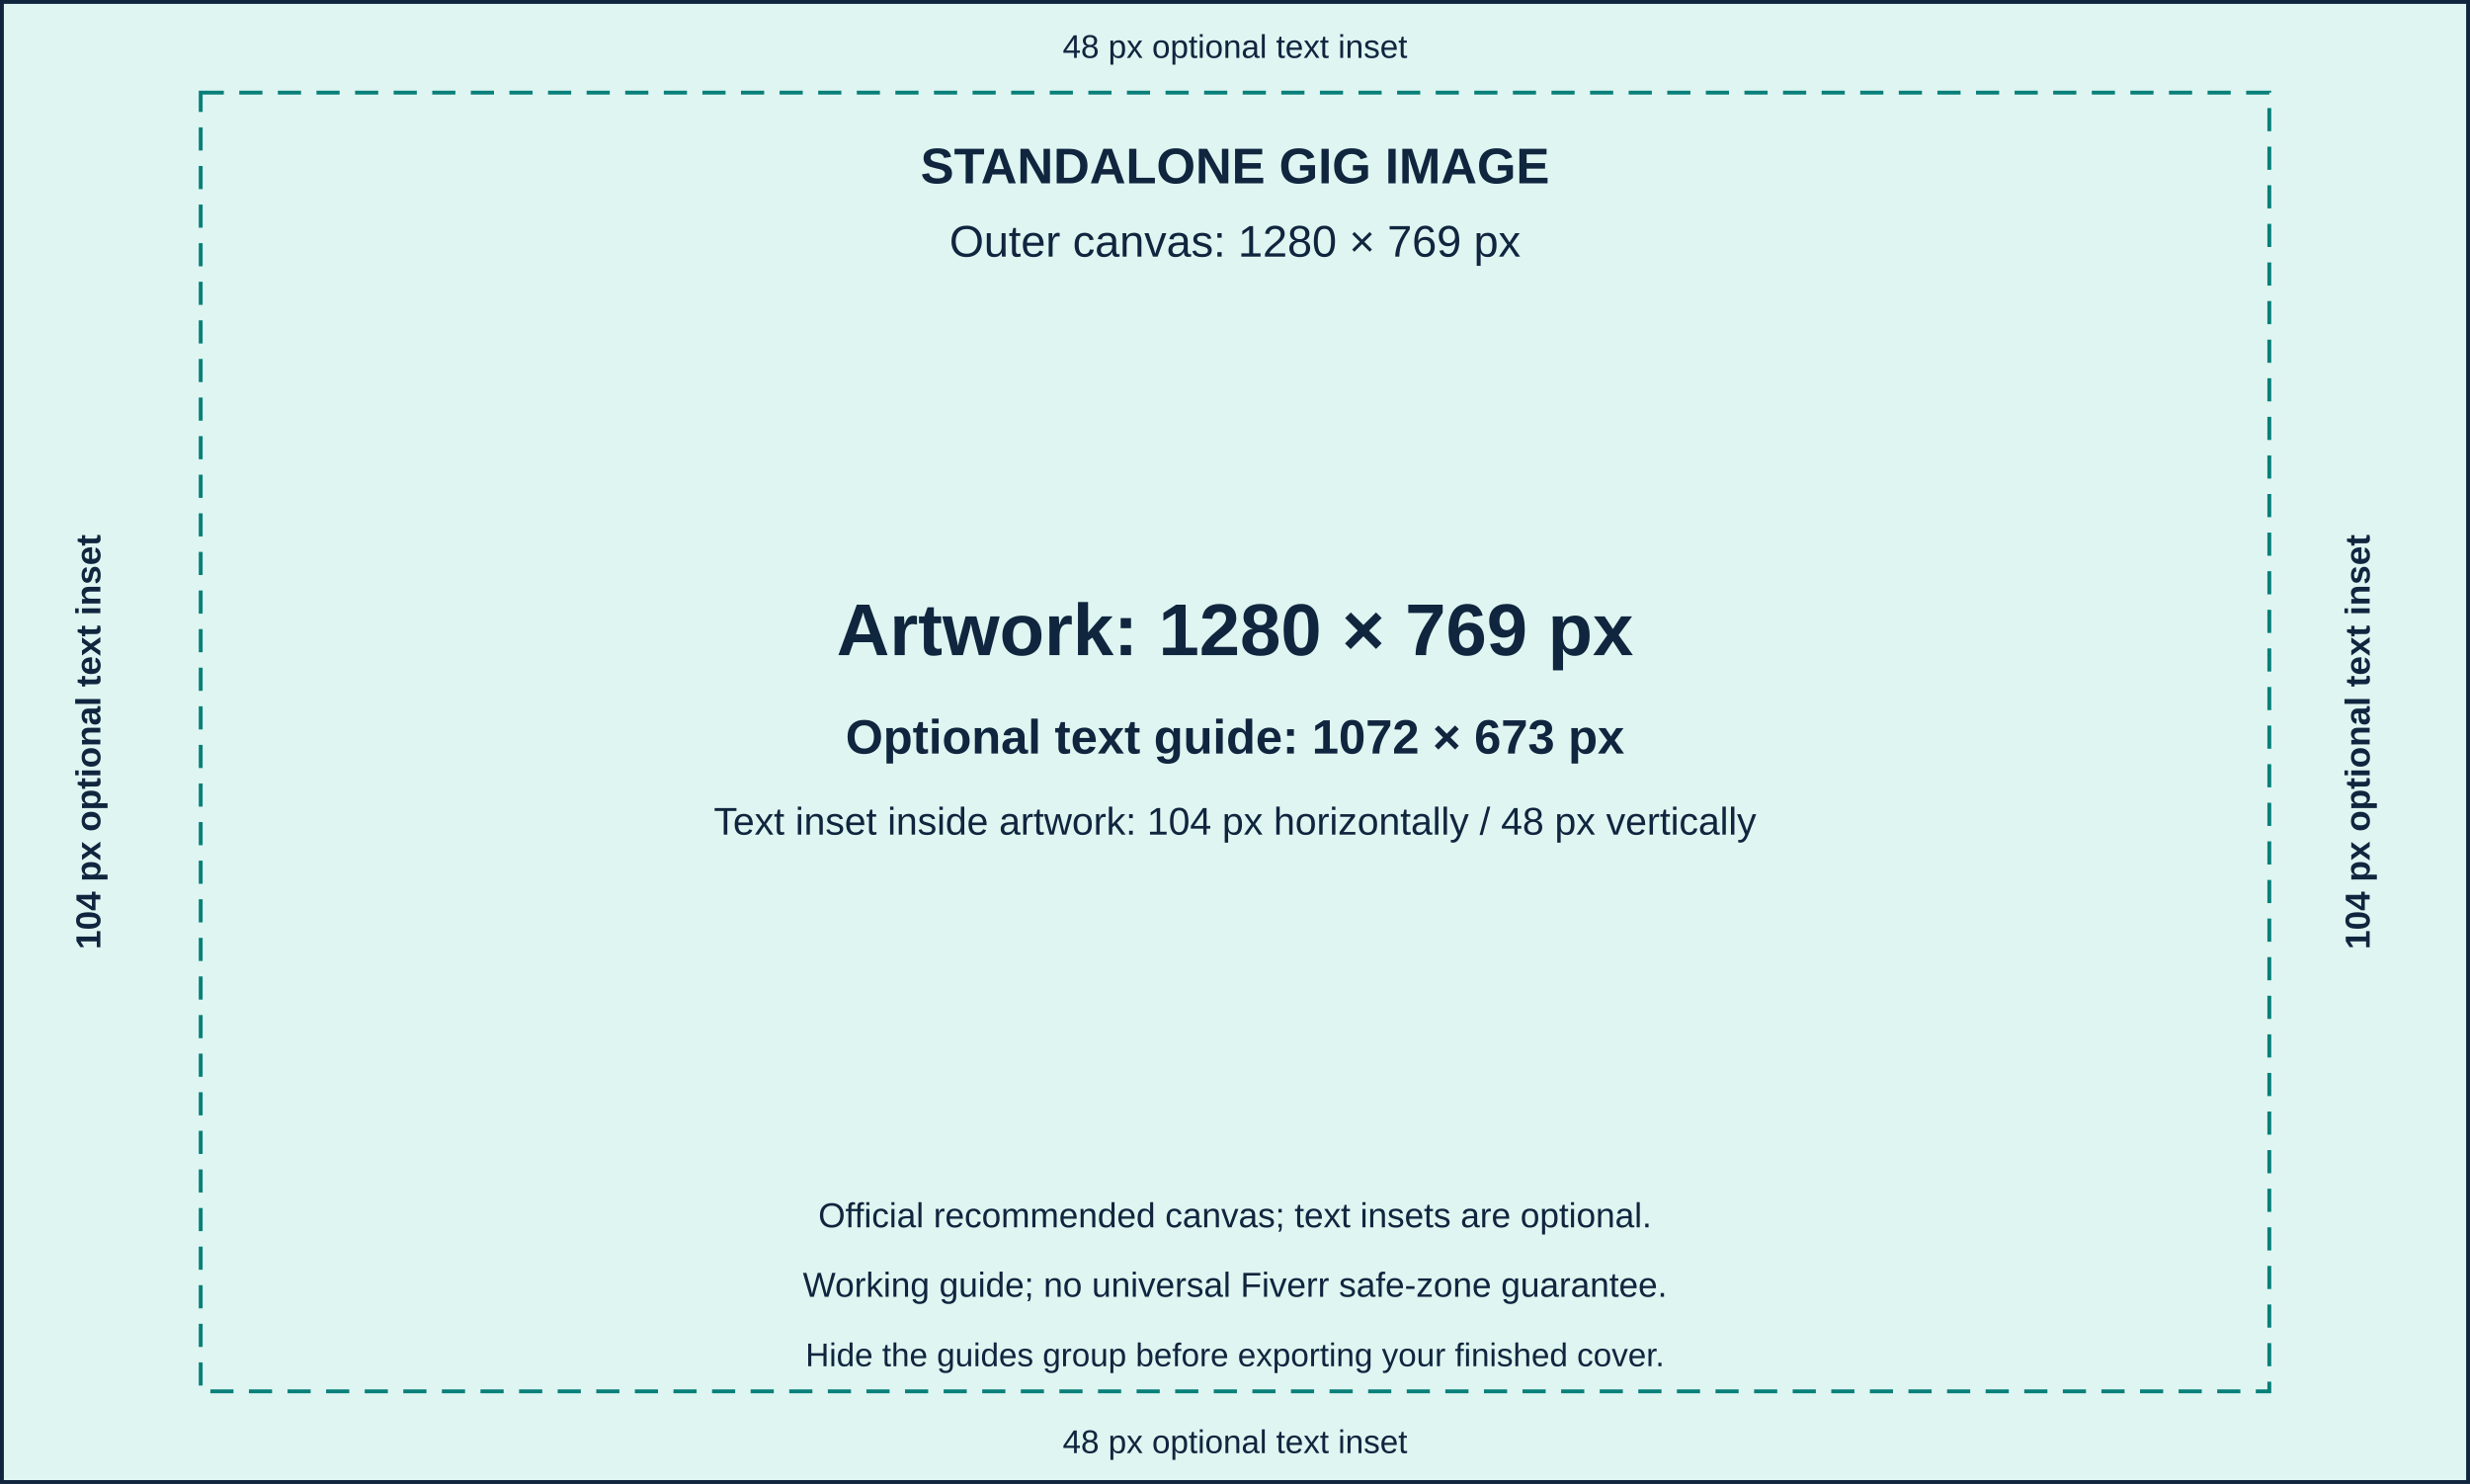
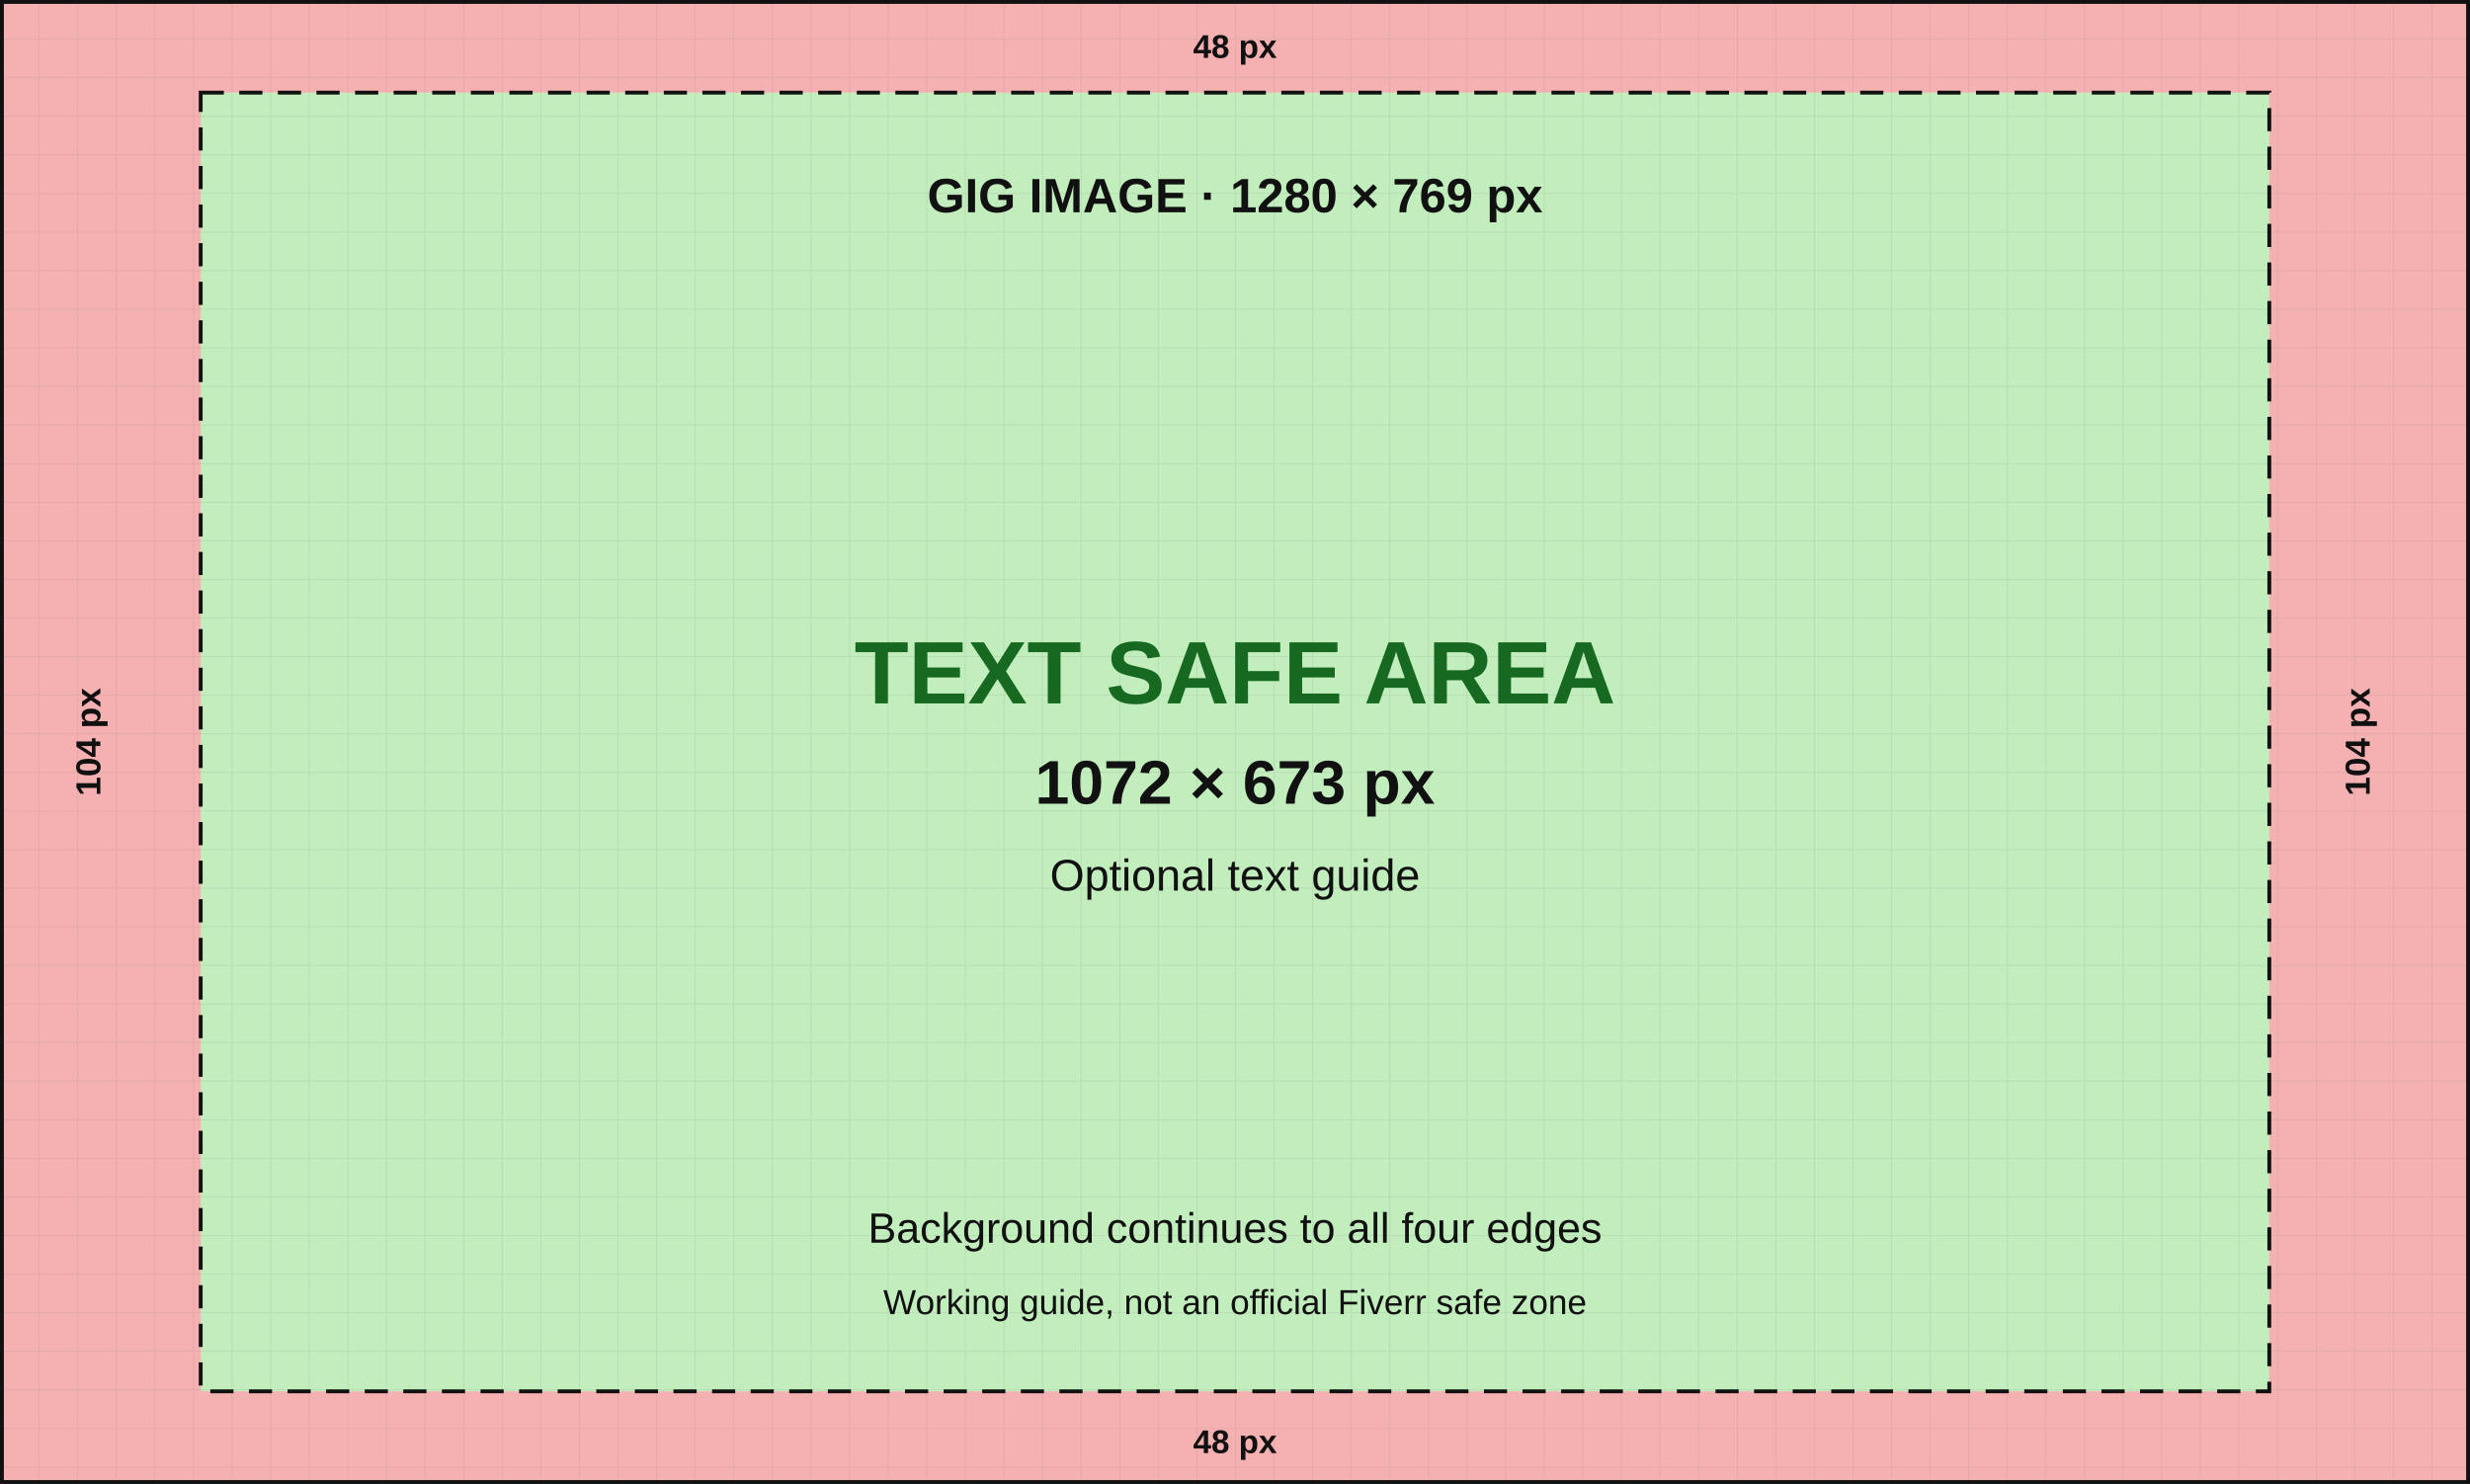
<svg xmlns="http://www.w3.org/2000/svg" width="1280" height="769" viewBox="0 0 1280 769" role="img" aria-labelledby="title desc">
+   <defs>
+     <pattern id="grid" width="20" height="20" patternUnits="userSpaceOnUse">
+       <path d="M 20 0 H 0 V 20" fill="none" stroke="#656565" stroke-opacity="0.12" stroke-width="1" />
+     </pattern>
+     <pattern id="hatch" width="12" height="12" patternUnits="userSpaceOnUse">
+       <path d="M -3 3 L 3 -3 M 0 12 L 12 0 M 9 15 L 15 9" stroke="#b02020" stroke-opacity="0.15" fill="none" />
+     </pattern>
+   </defs>
  <g id="guides" font-family="Arial, Helvetica, sans-serif">
    <g id="guide-fills">
-       <rect id="canvas-background" x="0" y="0" width="1280" height="769" fill="#f6f8fb" />
-       <rect id="artwork-area" x="0" y="0" width="1280" height="769" fill="#def5f1" />
+       <rect x="0" y="0" width="1280" height="769" fill="#ffffff" />
+       <rect x="0" y="0" width="1280" height="769" fill="#f5b1b1" />
+       <rect id="artwork-area" x="0" y="0" width="1280" height="769" fill="none" />
+       <rect id="green-content-area" x="104" y="48" width="1072" height="673" fill="#c2edbd" />
+       <rect x="0" y="0" width="1280" height="769" fill="url(#grid)" />
    </g>
-     <g id="guide-lines" fill="none">
-       <rect id="canvas-outline" x="1" y="1" width="1278" height="767" stroke="#10253e" stroke-width="2" />
-       <rect id="optional-text-guide" x="104" y="48" width="1072" height="673" stroke="#087f79" stroke-width="2.0" stroke-dasharray="12.0 8.0" />
+     <g id="guide-lines" fill="none" stroke="#111111">
+       <rect x="1" y="1" width="1278" height="767" stroke-width="2" />
+       <rect id="optional-text-guide" x="104" y="48" width="1072" height="673" stroke-width="2.0" stroke-dasharray="12.0 8.0" />
    </g>
    <g id="annotations">
-       <text x="640.0" y="95.0" text-anchor="middle" font-size="26.0" font-weight="700" fill="#10253e">STANDALONE GIG IMAGE</text>
-       <text x="640.0" y="133.0" text-anchor="middle" font-size="23.0" font-weight="400" fill="#10253e">Outer canvas: 1280 × 769 px</text>
-       <text x="640.0" y="339.5" text-anchor="middle" font-size="38.0" font-weight="700" fill="#10253e">Artwork: 1280 × 769 px</text>
-       <text x="640.0" y="390.5" text-anchor="middle" font-size="25.0" font-weight="700" fill="#10253e">Optional text guide: 1072 × 673 px</text>
-       <text x="640.0" y="432.5" text-anchor="middle" font-size="20.0" font-weight="400" fill="#10253e">Text inset inside artwork: 104 px horizontally / 48 px vertically</text>
-       <text x="640.0" y="636.0" text-anchor="middle" font-size="18.0" font-weight="400" fill="#10253e">Official recommended canvas; text insets are optional.</text>
-       <text x="640.0" y="672.0" text-anchor="middle" font-size="18.0" font-weight="400" fill="#10253e">Working guide; no universal Fiverr safe-zone guarantee.</text>
-       <text x="640.0" y="708.0" text-anchor="middle" font-size="17.0" font-weight="400" fill="#10253e">Hide the guides group before exporting your finished cover.</text>
-       <text x="52.0" y="384.5" text-anchor="middle" font-size="18.0" font-weight="700" fill="#10253e" transform="rotate(-90 52.0 384.5)">104 px optional text inset</text>
-       <text x="1228.0" y="384.5" text-anchor="middle" font-size="18.0" font-weight="700" fill="#10253e" transform="rotate(-90 1228.0 384.5)">104 px optional text inset</text>
-       <text x="640.0" y="30" text-anchor="middle" font-size="17.0" font-weight="400" fill="#10253e">48 px optional text inset</text>
-       <text x="640.0" y="753" text-anchor="middle" font-size="17.0" font-weight="400" fill="#10253e">48 px optional text inset</text>
+       <text x="640.0" y="110.0" text-anchor="middle" font-size="25.0" font-weight="700" fill="#111111">GIG IMAGE · 1280 × 769 px</text>
+       <text x="640.0" y="364.5" text-anchor="middle" font-size="46.0" font-weight="700" fill="#176820">TEXT SAFE AREA</text>
+       <text x="640.0" y="416.5" text-anchor="middle" font-size="32.0" font-weight="700" fill="#111111">1072 × 673 px</text>
+       <text x="640.0" y="461.5" text-anchor="middle" font-size="23.0" font-weight="400" fill="#111111">Optional text guide</text>
+       <text x="640.0" y="644.0" text-anchor="middle" font-size="22.0" font-weight="400" fill="#111111">Background continues to all four edges</text>
+       <text x="640.0" y="681.0" text-anchor="middle" font-size="18.0" font-weight="400" fill="#111111">Working guide, not an official Fiverr safe zone</text>
+       <text x="52.0" y="384.5" text-anchor="middle" font-size="18.0" font-weight="700" fill="#111111" transform="rotate(-90 52.0 384.5)">104 px</text>
+       <text x="1228.0" y="384.5" text-anchor="middle" font-size="18.0" font-weight="700" fill="#111111" transform="rotate(-90 1228.0 384.5)">104 px</text>
+       <text x="640.0" y="30" text-anchor="middle" font-size="17.0" font-weight="700" fill="#111111">48 px</text>
+       <text x="640.0" y="753" text-anchor="middle" font-size="17.0" font-weight="700" fill="#111111">48 px</text>
    </g>
  </g>
</svg>
